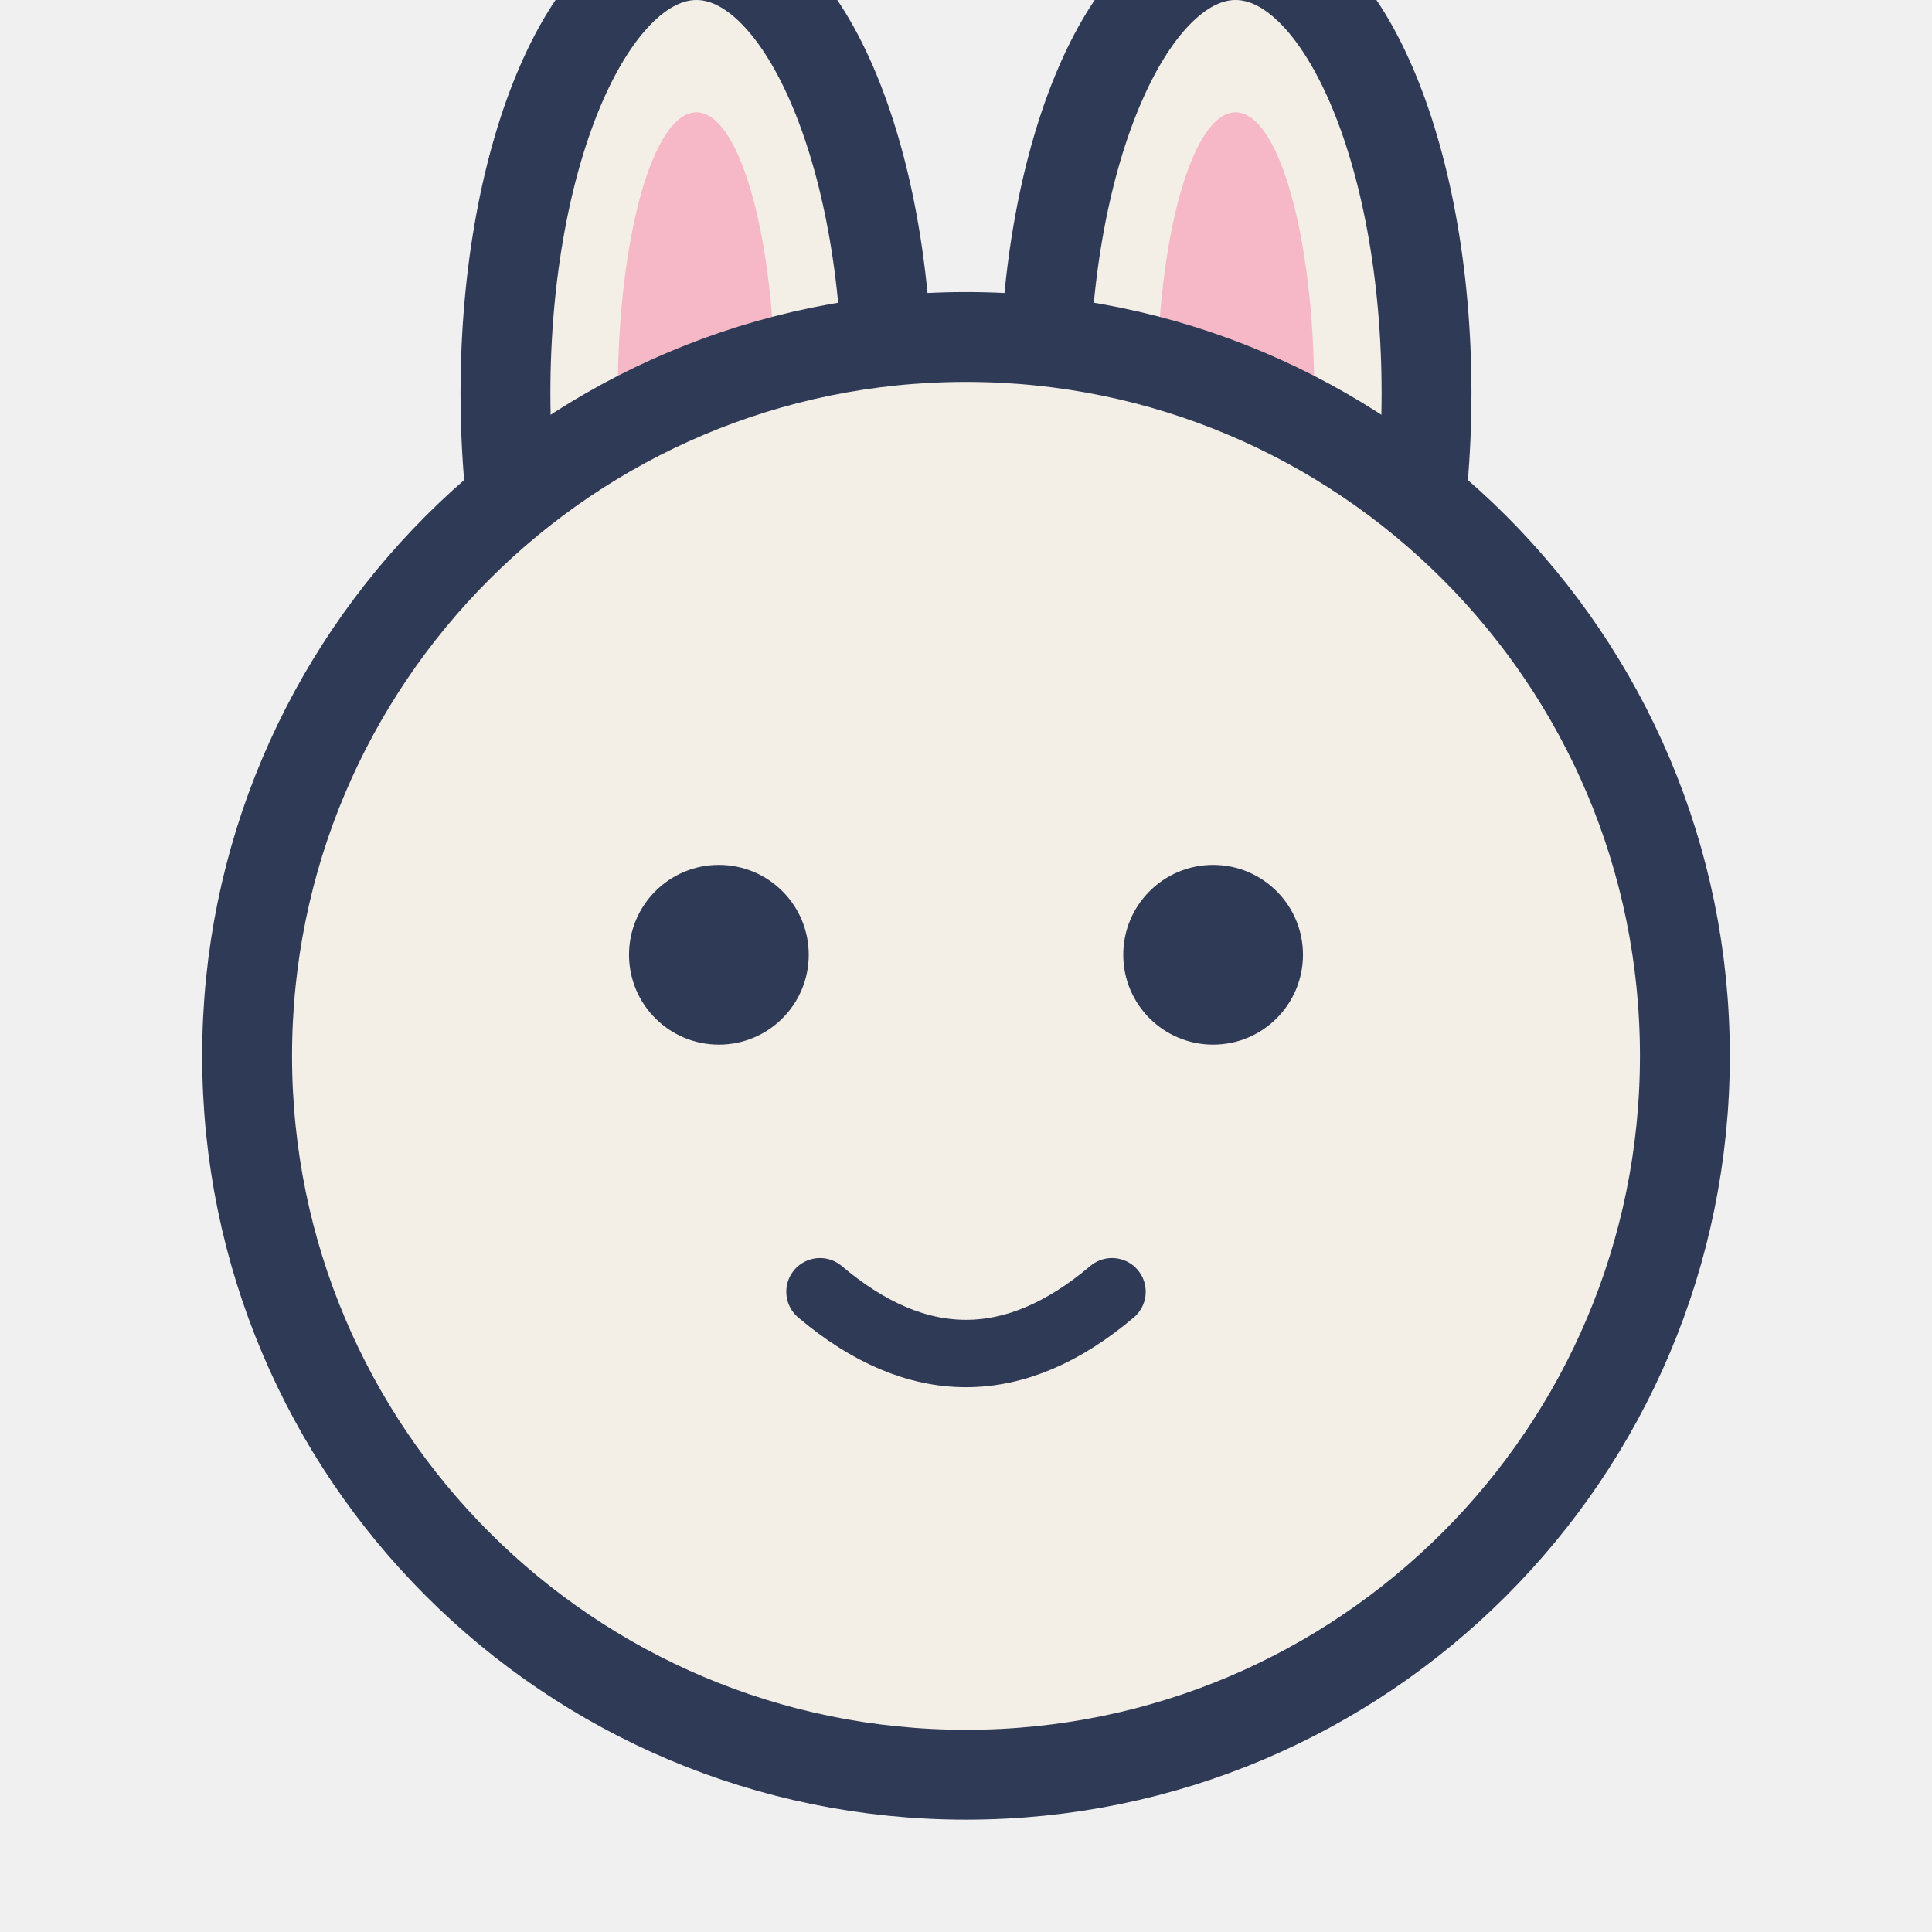
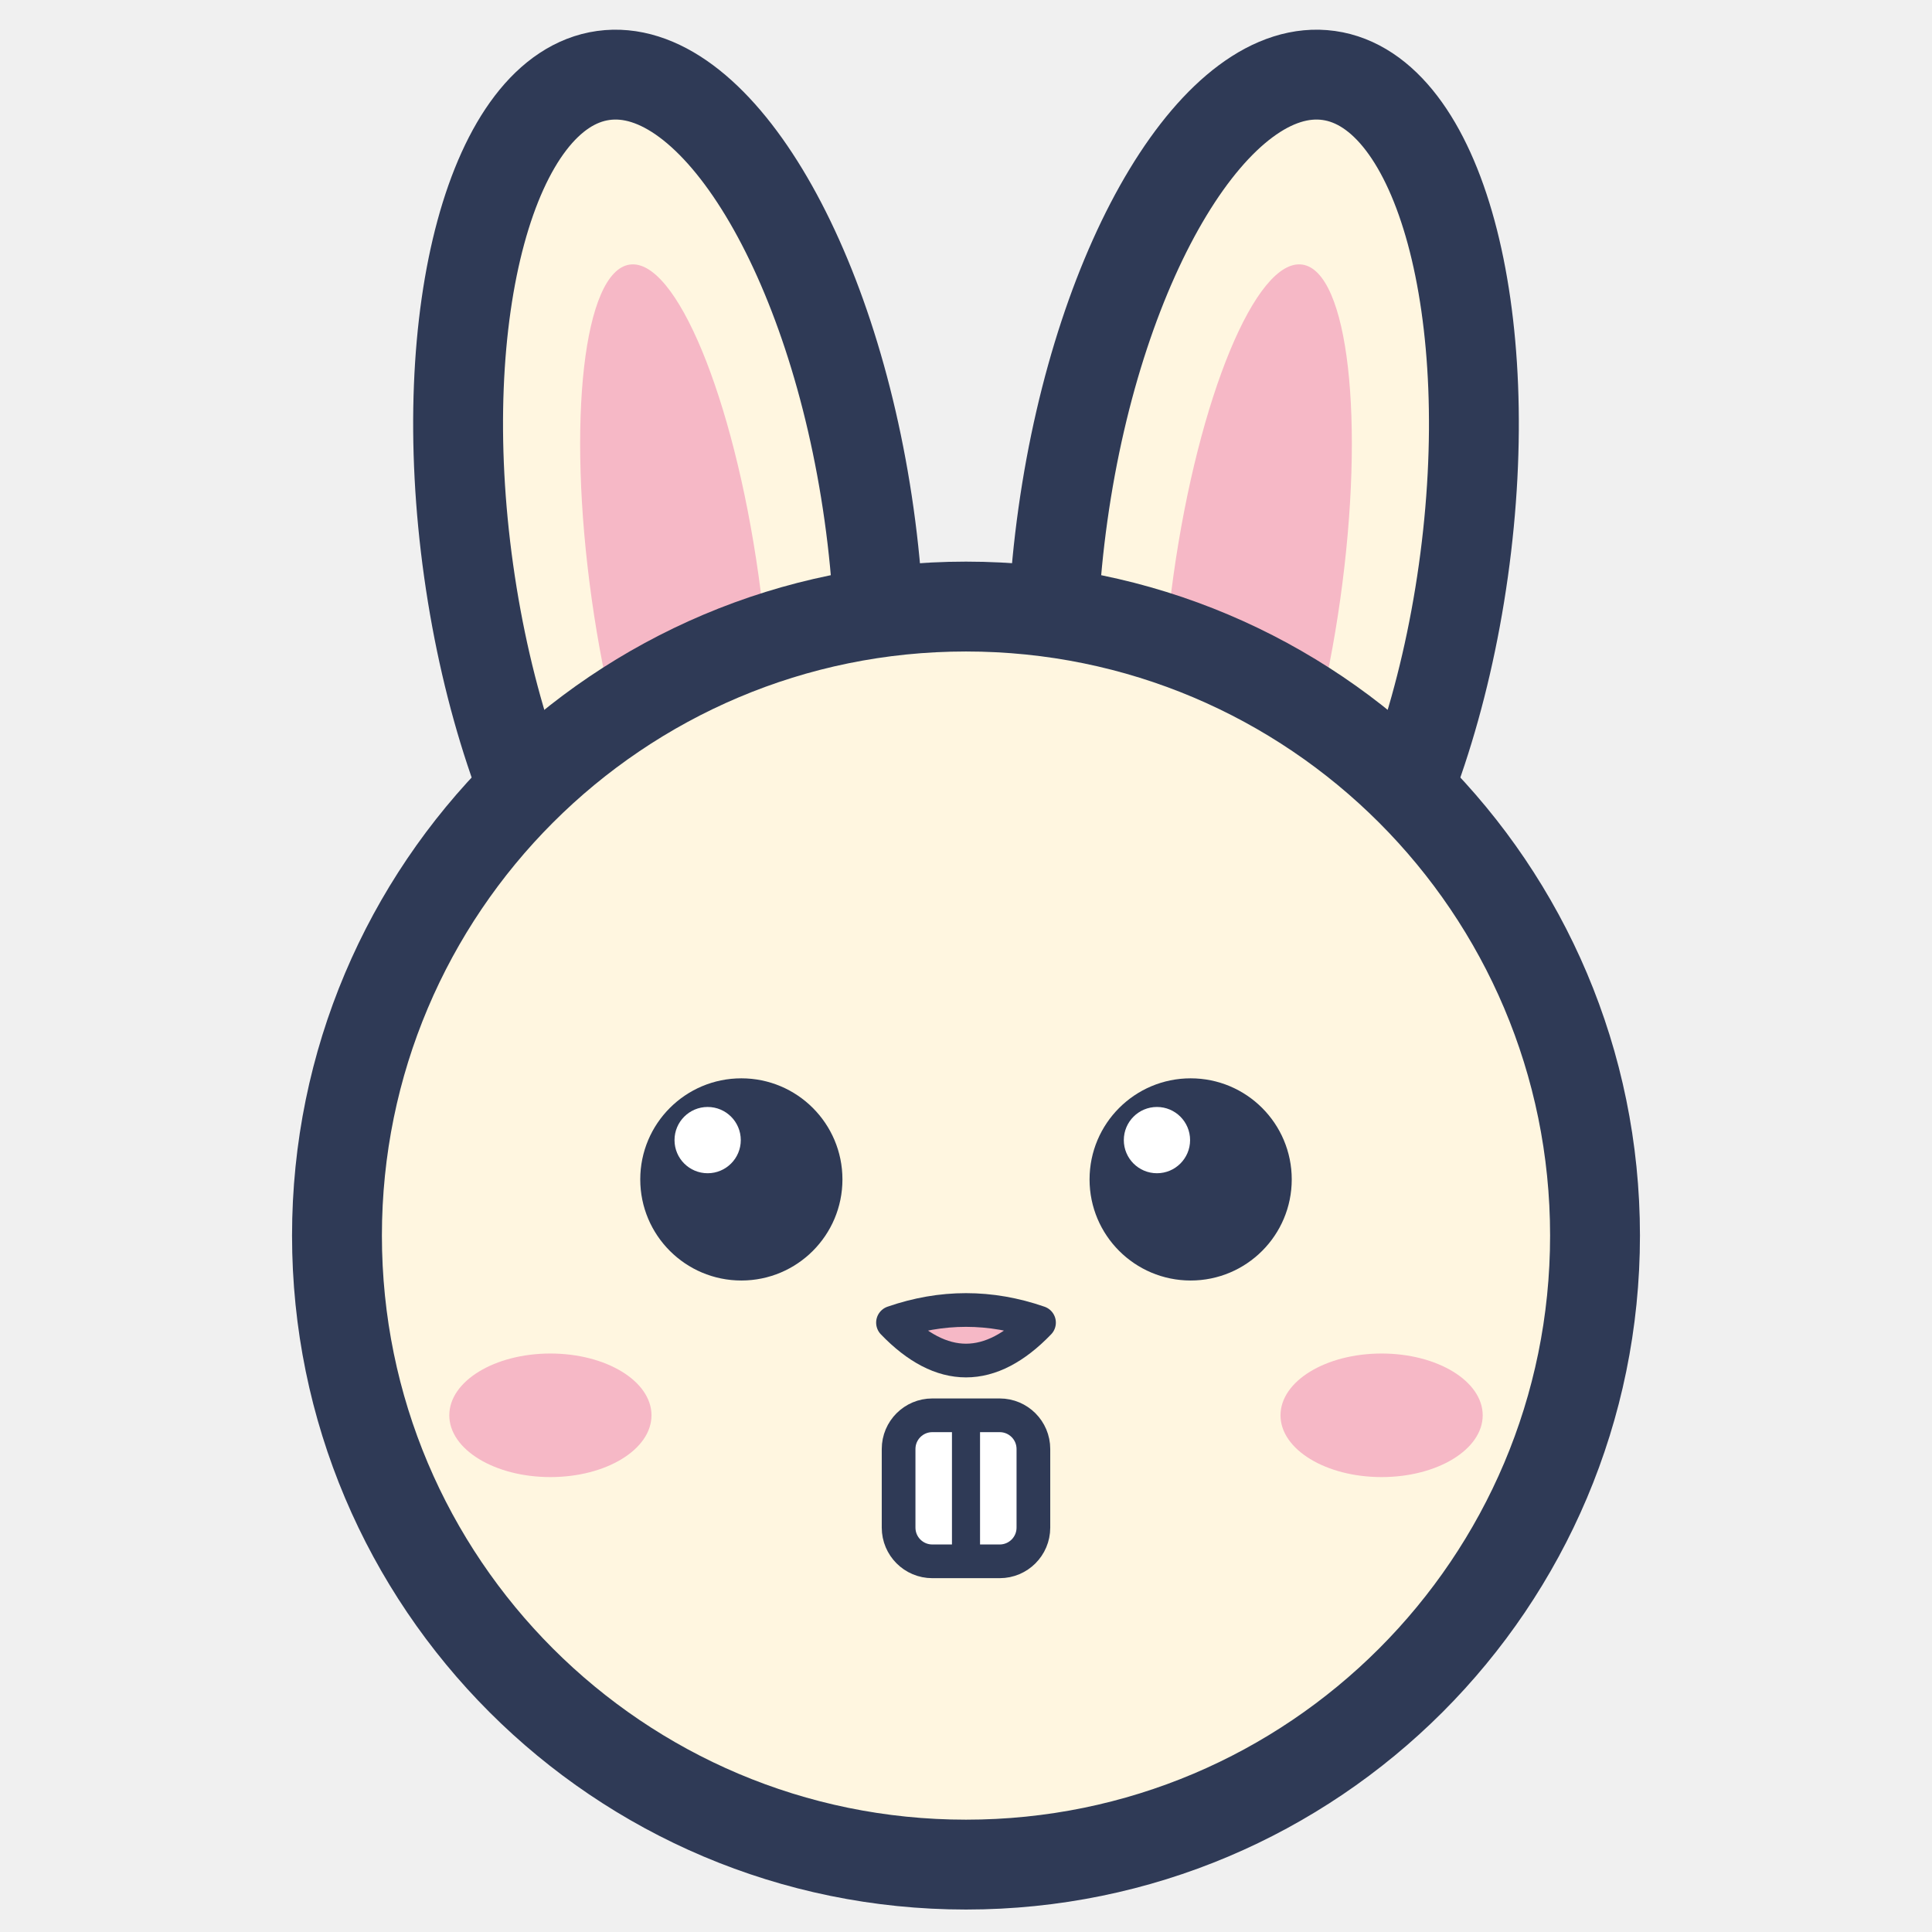
<svg xmlns="http://www.w3.org/2000/svg" width="344" height="344" viewBox="0 0 344 344">
-   <ellipse cx="124" cy="70" rx="34" ry="78" fill="#f3eee6" stroke="#2f3a56" stroke-width="16" />
-   <ellipse cx="220" cy="70" rx="34" ry="78" fill="#f3eee6" stroke="#2f3a56" stroke-width="16" />
-   <ellipse cx="124" cy="70" rx="14" ry="50" fill="#f6b8c6" />
-   <ellipse cx="220" cy="70" rx="14" ry="50" fill="#f6b8c6" />
-   <circle cx="172" cy="188" r="128" fill="#f3eee6" stroke="#2f3a56" stroke-width="16" />
-   <circle cx="128" cy="170" r="16" fill="#2f3a56" />
-   <circle cx="216" cy="170" r="16" fill="#2f3a56" />
-   <path d="M146 230 Q172 252 198 230" fill="none" stroke="#2f3a56" stroke-width="12" stroke-linecap="round" />
+   <ellipse cx="128" cy="96" rx="36" ry="84" fill="#fff6e0" stroke="#2f3a56" stroke-width="16" stroke-linejoin="round" transform="rotate(-8 128 160)" />
+   <ellipse cx="128" cy="104" rx="15" ry="58" fill="#f6b8c6" transform="rotate(-8 128 160)" />
+   <ellipse cx="216" cy="96" rx="36" ry="84" fill="#fff6e0" stroke="#2f3a56" stroke-width="16" stroke-linejoin="round" transform="rotate(8 216 160)" />
+   <ellipse cx="216" cy="104" rx="15" ry="58" fill="#f6b8c6" transform="rotate(8 216 160)" />
+   <circle cx="172" cy="220" r="112" fill="#fff6e0" stroke="#2f3a56" stroke-width="16" stroke-linejoin="round" />
+   <circle cx="132" cy="210" r="18" fill="#2f3a56" />
+   <circle cx="126" cy="203" r="5.9" fill="#ffffff" />
+   <circle cx="212" cy="210" r="18" fill="#2f3a56" />
+   <circle cx="206" cy="203" r="5.9" fill="#ffffff" />
+   <ellipse cx="98" cy="252" rx="18" ry="11" fill="#f6b8c6" />
+   <ellipse cx="246" cy="252" rx="18" ry="11" fill="#f6b8c6" />
+   <path d="M159 235.5 Q172 231 185 235.5 Q172 249 159 235.5 Z" fill="#f6b8c6" stroke="#2f3a56" stroke-width="6" stroke-linejoin="round" />
+   <rect x="160" y="252" width="24" height="26" rx="6" fill="#ffffff" stroke="#2f3a56" stroke-width="6" />
+   <path d="M172 252 L172 276" stroke="#2f3a56" stroke-width="5" />
</svg>
